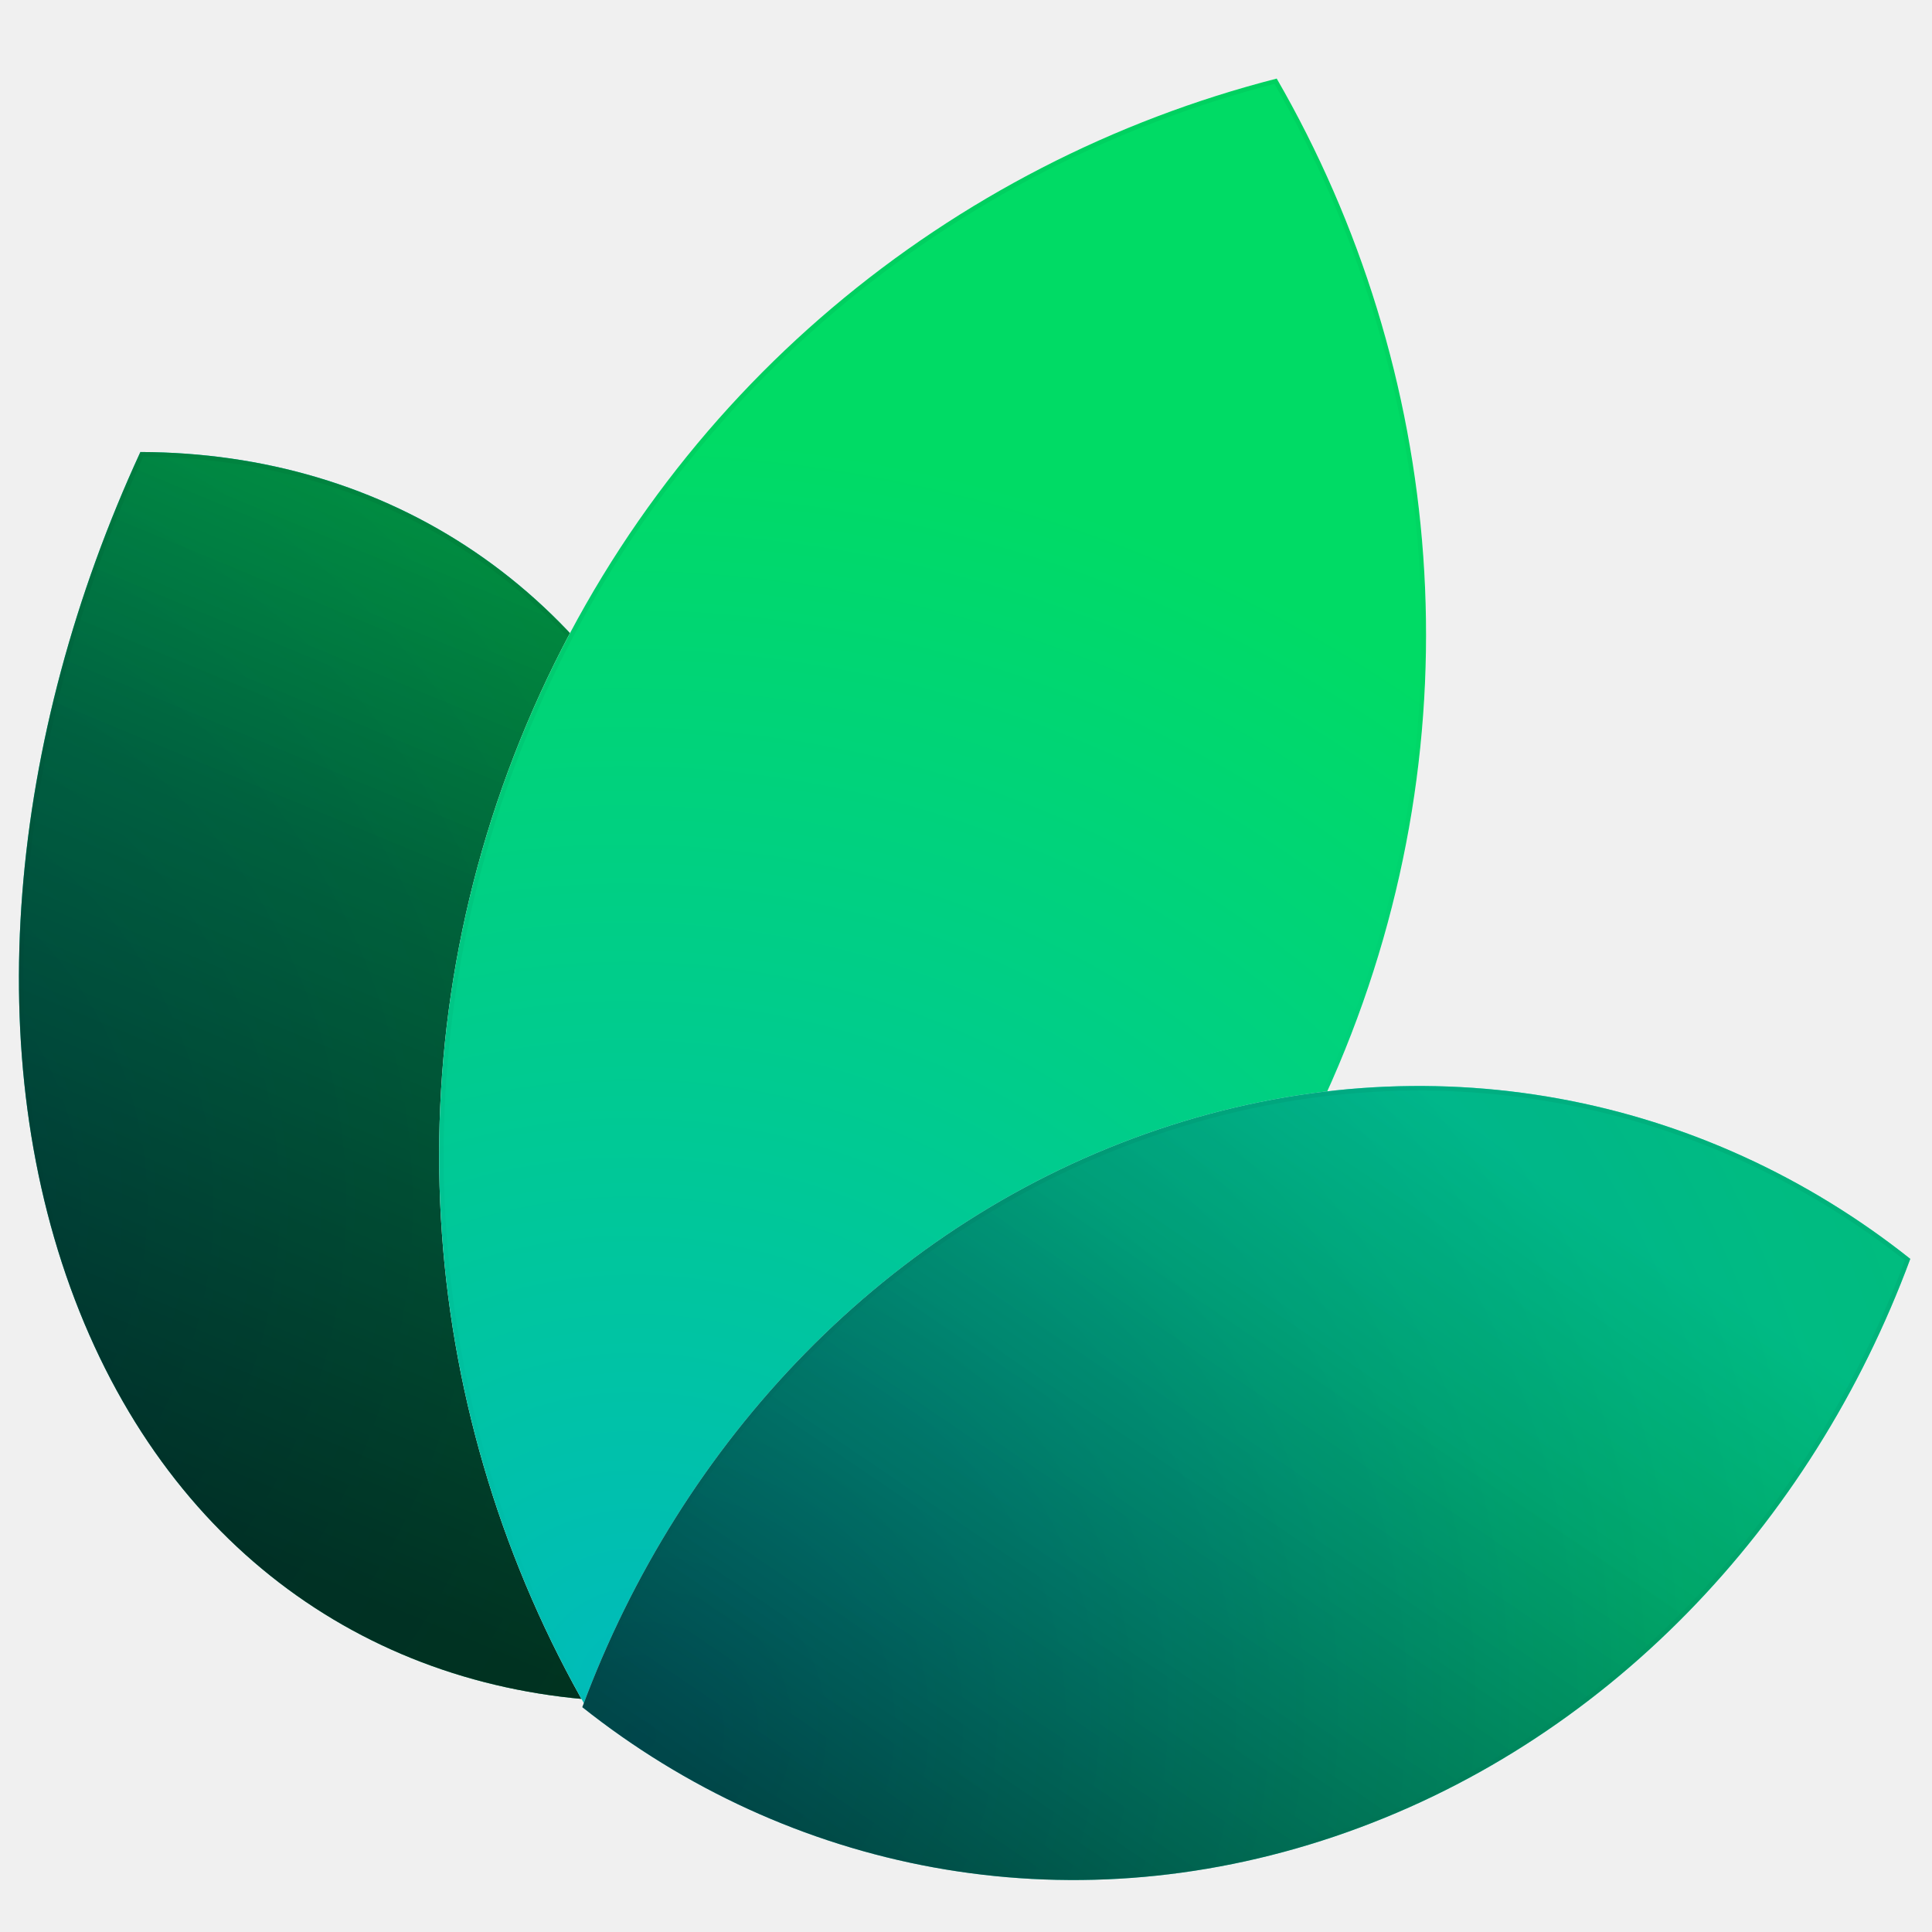
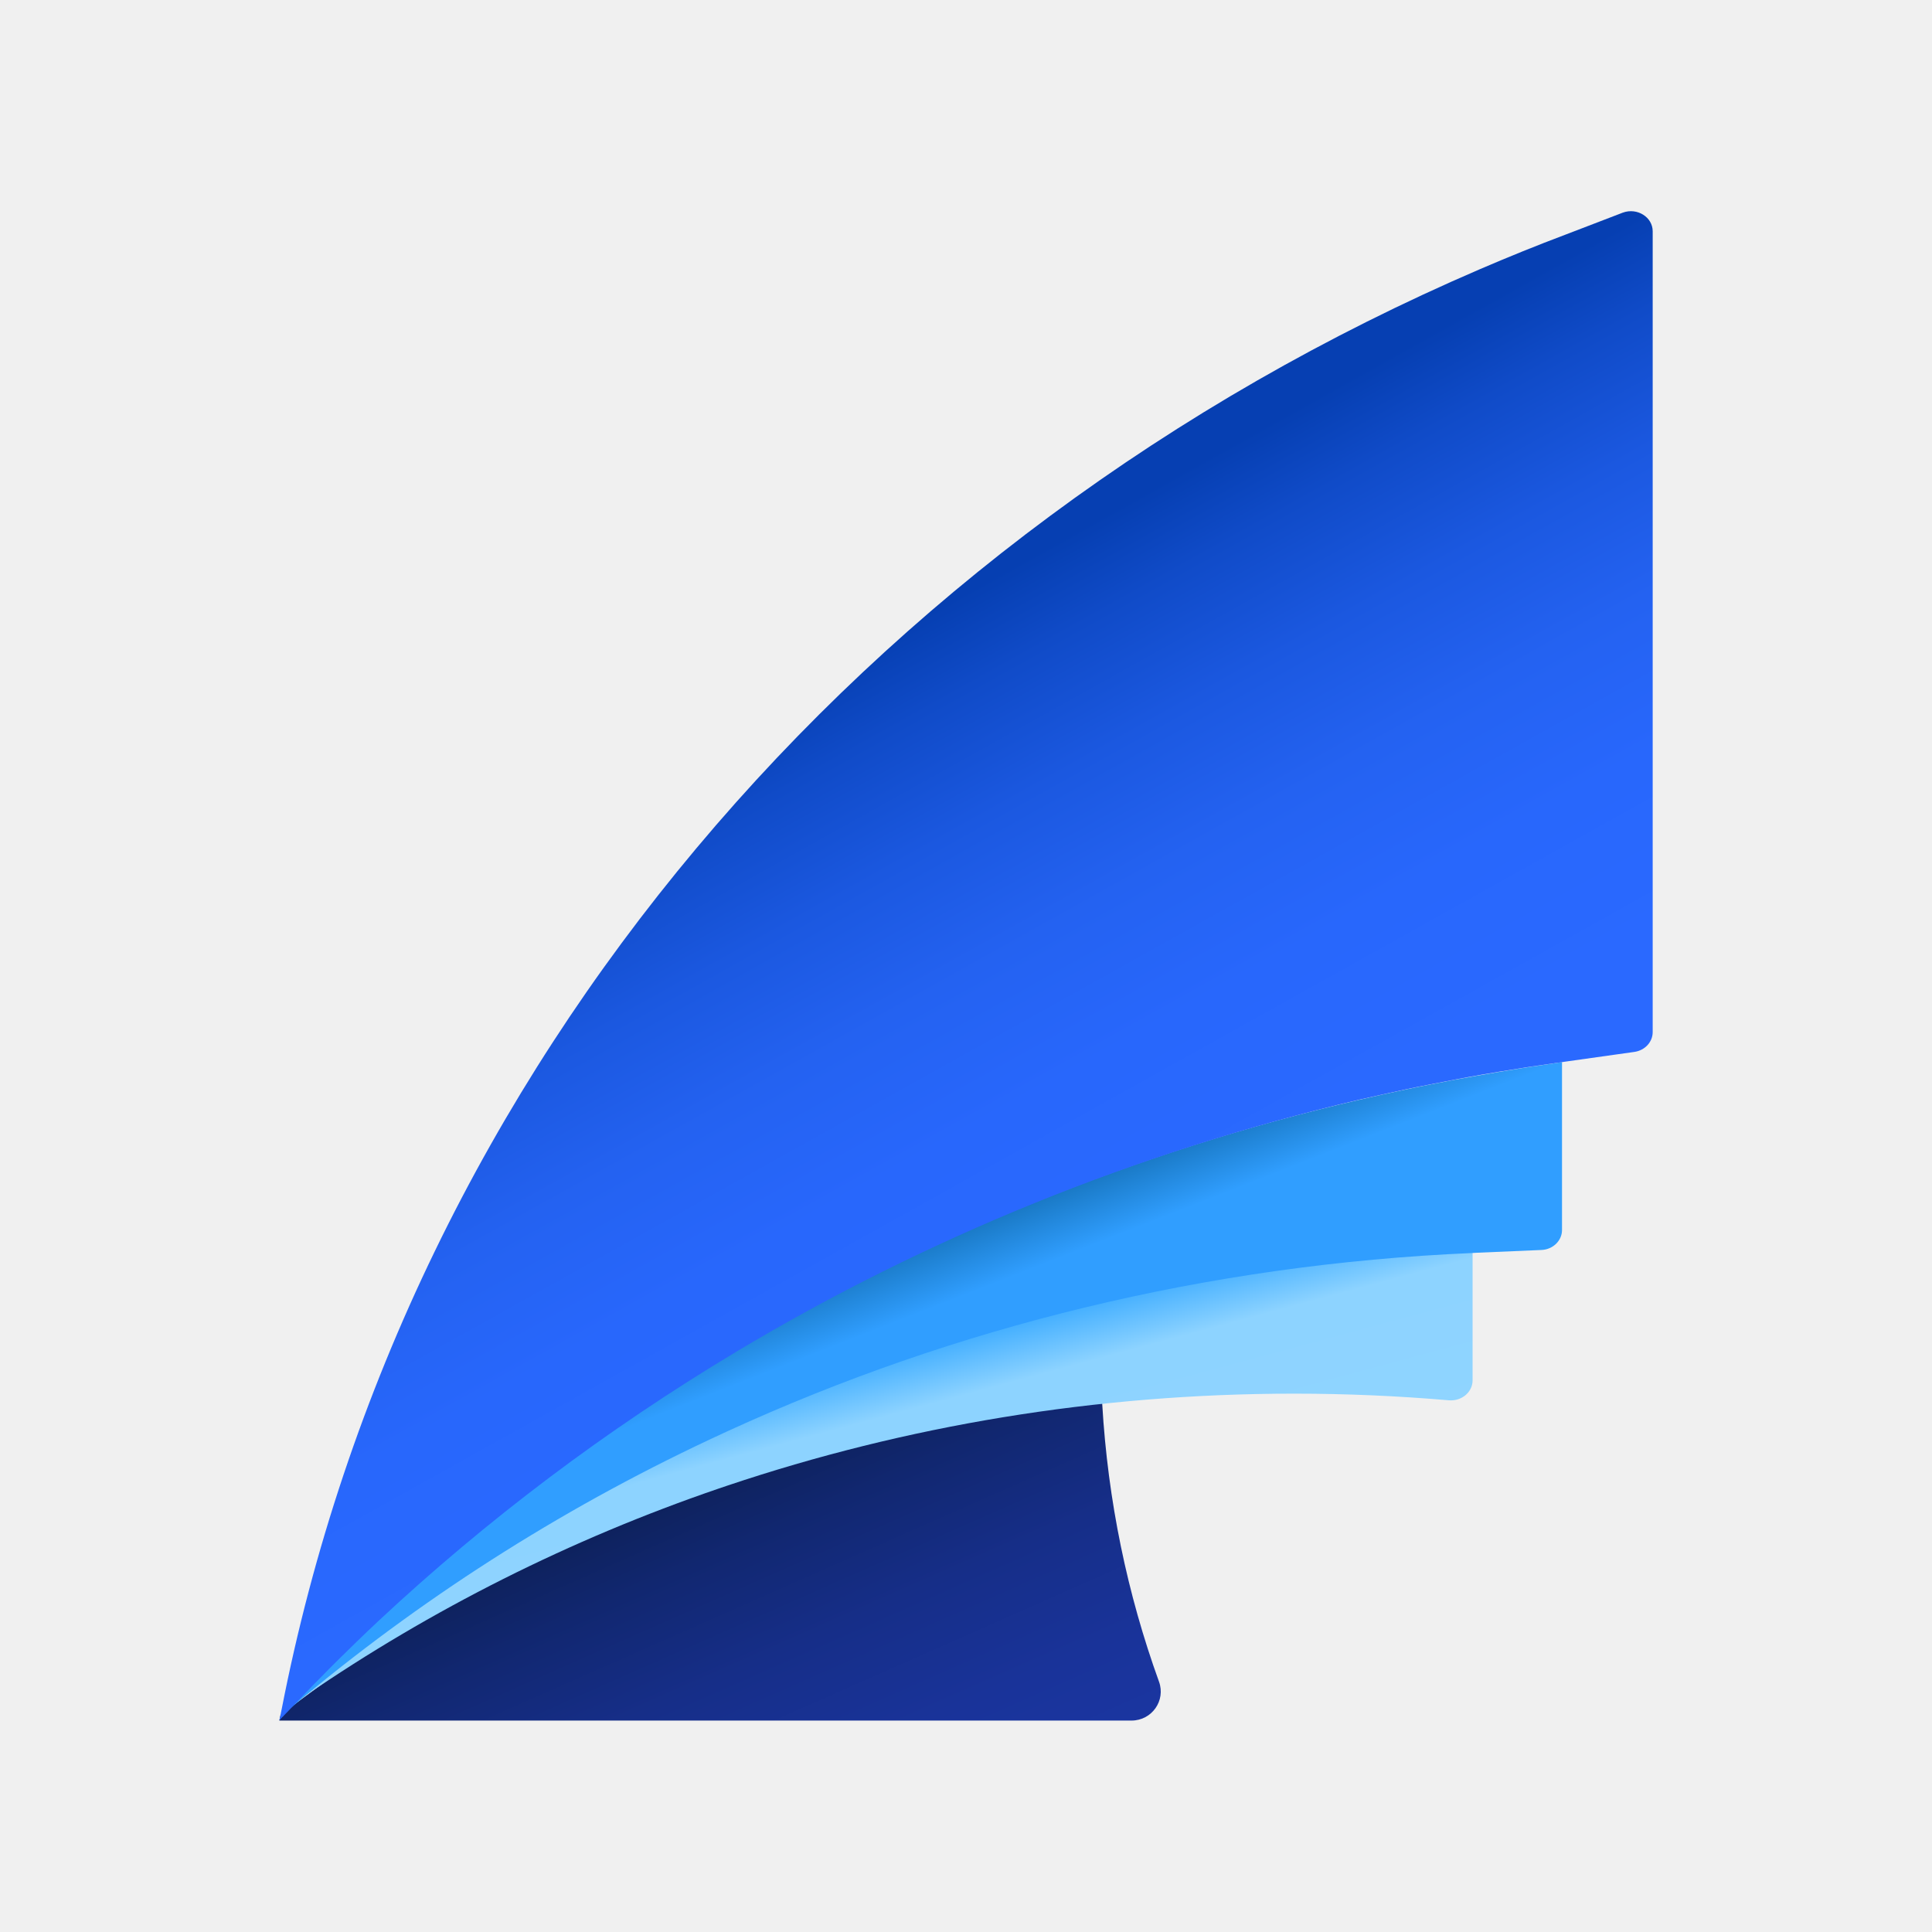
- <svg xmlns="http://www.w3.org/2000/svg" width="24" height="24" viewBox="0 0 24 24" fill="none">
-   <path d="M7.953 21.139C4.896 21.13 2.255 19.458 0.987 16.29C-0.28 13.121 0.109 9.163 1.744 5.615C4.801 5.624 7.442 7.296 8.71 10.465C9.977 13.633 9.588 17.591 7.953 21.139Z" fill="white" />
-   <path d="M7.953 21.139C4.896 21.13 2.255 19.458 0.987 16.29C-0.28 13.121 0.109 9.163 1.744 5.615C4.801 5.624 7.442 7.296 8.71 10.465C9.977 13.633 9.588 17.591 7.953 21.139Z" fill="url(#paint0_radial_101_2703)" />
-   <path d="M7.953 21.139C4.896 21.13 2.255 19.458 0.987 16.29C-0.28 13.121 0.109 9.163 1.744 5.615C4.801 5.624 7.442 7.296 8.71 10.465C9.977 13.633 9.588 17.591 7.953 21.139Z" fill="black" fill-opacity="0.5" style="mix-blend-mode:hard-light" />
-   <path d="M7.953 21.139C4.896 21.13 2.255 19.458 0.987 16.29C-0.28 13.121 0.109 9.163 1.744 5.615C4.801 5.624 7.442 7.296 8.71 10.465C9.977 13.633 9.588 17.591 7.953 21.139Z" fill="url(#paint1_linear_101_2703)" fill-opacity="0.5" style="mix-blend-mode:hard-light" />
-   <path d="M8.684 10.476C9.945 13.63 9.561 17.572 7.935 21.111C4.897 21.096 2.274 19.431 1.013 16.279C-0.248 13.124 0.136 9.182 1.762 5.643C4.8 5.659 7.423 7.324 8.684 10.476Z" stroke="url(#paint2_linear_101_2703)" stroke-opacity="0.05" stroke-width="0.056" />
-   <path d="M7.31 21.257C11.354 20.221 14.884 17.375 16.628 13.236C18.373 9.097 17.945 4.587 15.86 0.976C11.816 2.012 8.287 4.858 6.542 8.998C4.797 13.137 5.225 17.646 7.31 21.257Z" fill="white" />
-   <path d="M7.31 21.257C11.354 20.221 14.884 17.375 16.628 13.236C18.373 9.097 17.945 4.587 15.86 0.976C11.816 2.012 8.287 4.858 6.542 8.998C4.797 13.137 5.225 17.646 7.31 21.257Z" fill="url(#paint3_radial_101_2703)" />
-   <path d="M16.603 13.225C14.864 17.349 11.351 20.187 7.324 21.225C5.253 17.624 4.829 13.132 6.568 9.009C8.306 4.885 11.819 2.047 15.846 1.009C17.918 4.61 18.341 9.101 16.603 13.225Z" stroke="url(#paint4_linear_101_2703)" stroke-opacity="0.05" stroke-width="0.056" />
-   <path d="M7.234 21.207C9.789 23.237 13.21 23.951 16.577 22.814C19.944 21.677 22.506 18.945 23.73 15.638C21.175 13.608 17.754 12.894 14.387 14.031C11.02 15.168 8.458 17.901 7.234 21.207Z" fill="white" />
-   <path d="M7.234 21.207C9.789 23.237 13.21 23.951 16.577 22.814C19.944 21.677 22.506 18.945 23.73 15.638C21.175 13.608 17.754 12.894 14.387 14.031C11.02 15.168 8.458 17.901 7.234 21.207Z" fill="url(#paint5_radial_101_2703)" />
-   <path d="M7.234 21.207C9.789 23.237 13.21 23.951 16.577 22.814C19.944 21.677 22.506 18.945 23.73 15.638C21.175 13.608 17.754 12.894 14.387 14.031C11.02 15.168 8.458 17.901 7.234 21.207Z" fill="black" fill-opacity="0.2" style="mix-blend-mode:hard-light" />
-   <path d="M7.234 21.207C9.789 23.237 13.21 23.951 16.577 22.814C19.944 21.677 22.506 18.945 23.73 15.638C21.175 13.608 17.754 12.894 14.387 14.031C11.02 15.168 8.458 17.901 7.234 21.207Z" fill="url(#paint6_linear_101_2703)" fill-opacity="0.5" style="mix-blend-mode:hard-light" />
-   <path d="M16.568 22.787C13.218 23.918 9.814 23.212 7.267 21.198C8.492 17.907 11.044 15.189 14.396 14.058C17.747 12.927 21.15 13.633 23.697 15.648C22.472 18.938 19.92 21.656 16.568 22.787Z" stroke="url(#paint7_linear_101_2703)" stroke-opacity="0.05" stroke-width="0.056" />
+ <svg xmlns="http://www.w3.org/2000/svg" width="512" height="512" viewBox="0 0 512 512" fill="none">
+   <path d="M307.145 445.651C308.976 450.676 305.248 455.968 299.856 455.968H74.031C74.064 455.902 74.064 455.802 74.064 455.736C74.064 455.702 74.064 455.669 74.098 455.669C74.164 455.436 74.164 455.203 74.231 454.97C74.231 454.937 74.231 454.937 74.264 454.904C74.297 454.77 74.331 454.637 74.331 454.504C74.73 454.204 75.096 453.905 75.496 453.605C76.394 452.94 77.293 452.208 78.225 451.542C78.624 451.242 78.957 450.976 79.356 450.71C80.521 449.844 81.653 449.012 82.818 448.147C144.458 402.716 215.151 368.667 291.669 349.197C291.602 351.56 291.602 353.923 291.602 356.319C291.602 361.611 291.768 366.87 292.101 372.062C293.599 397.757 298.758 422.453 307.145 445.651Z" fill="url(#paint0_linear_3307_43)" />
+   <path d="M390.252 331.524V365.805C390.252 368.934 387.356 371.363 383.995 371.097C370.482 369.932 356.836 369.333 342.99 369.333C290.303 369.333 239.779 377.92 192.884 393.663C192.085 393.929 191.319 394.195 190.521 394.462C151.014 407.975 114.169 426.58 80.853 449.445C80.254 449.811 79.655 450.244 79.089 450.677C79.056 450.677 79.056 450.71 79.023 450.71C78.257 451.243 77.492 451.775 76.759 452.308C75.994 452.807 75.228 453.373 74.463 453.905C74.496 453.672 74.529 453.473 74.596 453.24C76.659 451.476 78.723 449.745 80.82 448.014L80.853 447.981C82.118 446.949 83.383 445.884 84.647 444.919C116.666 419.091 152.212 396.991 190.554 379.318C191.353 378.952 192.151 378.552 192.984 378.22C253.026 350.928 319.725 334.453 390.252 331.524Z" fill="url(#paint1_linear_3307_43)" />
+   <path d="M413.95 281.466V325.965C413.95 328.794 411.554 331.124 408.525 331.257L391.351 331.99C390.952 332.023 390.619 332.023 390.219 332.056C319.693 335.085 252.927 351.726 192.951 379.218C192.519 379.418 192.119 379.618 191.653 379.817C151.381 398.356 114.204 421.82 80.921 449.379C80.888 449.379 80.854 449.412 80.854 449.445C80.322 449.845 79.856 450.277 79.356 450.71C78.857 451.076 78.391 451.509 77.892 451.908H77.859C77.826 451.942 77.792 451.975 77.792 452.008C76.594 452.94 75.396 453.938 74.231 454.97C74.231 454.937 74.231 454.937 74.264 454.904C74.664 454.471 75.096 454.038 75.496 453.606C75.895 453.173 76.328 452.74 76.76 452.308C78.092 450.876 79.456 449.412 80.854 448.014C114.071 413.766 152.146 383.645 193.917 358.55C244.407 328.295 300.422 305.363 360.265 291.451C364.392 290.486 368.552 289.587 372.713 288.689C374.776 288.256 376.873 287.823 378.97 287.424C381.2 286.991 383.396 286.558 385.626 286.126C387.557 285.76 389.421 285.427 391.351 285.094C395.112 284.428 398.84 283.796 402.601 283.197C404.498 282.864 406.362 282.598 408.259 282.331C410.189 282.032 412.053 281.766 413.95 281.466Z" fill="url(#paint2_linear_3307_43)" />
+   <path d="M437.981 61.299V273.511C437.981 276.141 435.917 278.371 433.121 278.77L414.915 281.333C412.686 281.632 410.489 281.965 408.259 282.298C406.362 282.564 404.498 282.831 402.601 283.163C399.139 283.696 395.744 284.262 392.316 284.861C390.086 285.227 387.856 285.693 385.626 286.092C383.396 286.525 381.2 286.958 378.97 287.39C376.873 287.79 374.776 288.222 372.713 288.655C368.552 289.554 364.392 290.486 360.265 291.417C300.888 305.396 245.305 328.195 195.181 358.183C195.081 358.25 194.982 358.283 194.915 358.35C160.667 378.885 128.981 402.782 100.325 429.542C98.394 431.339 96.531 433.136 94.633 434.967C91.272 438.229 87.91 441.524 84.648 444.885C83.717 445.817 82.818 446.716 81.953 447.648C80.954 448.646 80.022 449.645 79.09 450.643C78.924 450.776 78.757 450.943 78.624 451.109C78.525 451.242 78.391 451.376 78.225 451.509C78.125 451.609 77.992 451.742 77.892 451.875H77.859C77.826 451.908 77.792 451.941 77.792 451.975C76.96 452.873 76.128 453.705 75.263 454.604C75.163 454.737 75.03 454.904 74.863 455.003C74.863 455.037 74.83 455.07 74.797 455.07C74.763 455.103 74.73 455.136 74.73 455.136C74.497 455.369 74.264 455.669 74.031 455.935C74.064 455.869 74.064 455.769 74.064 455.702C74.064 455.669 74.064 455.636 74.098 455.636C74.164 455.403 74.164 455.17 74.231 454.937C74.231 454.903 74.231 454.904 74.264 454.87C74.297 454.737 74.331 454.604 74.331 454.471C74.397 454.271 74.397 454.105 74.464 453.872C74.531 453.639 74.531 453.439 74.597 453.206C107.68 283.064 228.797 141.578 392.316 71.284C399.772 68.089 407.294 65.027 414.915 62.164L430.092 56.34C433.887 54.975 437.981 57.538 437.981 61.299Z" fill="url(#paint3_linear_3307_43)" />
  <defs>
-     <radialGradient id="paint0_radial_101_2703" cx="0" cy="0" r="1" gradientUnits="userSpaceOnUse" gradientTransform="translate(-3.00503 15.023) rotate(-10.029) scale(17.9572 17.784)">
-       <stop stop-color="#00B0BB" />
-       <stop offset="1" stop-color="#00DB65" />
-     </radialGradient>
-     <linearGradient id="paint1_linear_101_2703" x1="7.39" y1="4.813" x2="1.63" y2="18.689" gradientUnits="userSpaceOnUse">
-       <stop stop-color="#18E299" />
-       <stop offset="1" />
+     <linearGradient id="paint0_linear_3307_43" x1="150.388" y1="329.216" x2="243.357" y2="539.231" gradientUnits="userSpaceOnUse">
+       <stop offset="0.323" stop-color="#0E225E" />
+       <stop offset="0.399" stop-color="#112770" />
+       <stop offset="0.531" stop-color="#162E88" />
+       <stop offset="0.671" stop-color="#193399" />
+       <stop offset="0.821" stop-color="#1B36A4" />
+       <stop offset="1" stop-color="#1C37A7" />
    </linearGradient>
-     <linearGradient id="paint2_linear_101_2703" x1="7.948" y1="8.016" x2="1.761" y2="18.746" gradientUnits="userSpaceOnUse">
-       <stop />
-       <stop offset="1" stop-opacity="0" />
+     <linearGradient id="paint1_linear_3307_43" x1="214.826" y1="327.771" x2="251.621" y2="464.072" gradientUnits="userSpaceOnUse">
+       <stop offset="0.175" stop-color="#0992FF" />
+       <stop offset="0.362" stop-color="#8DD3FF" />
+       <stop offset="0.663" stop-color="#8FD4FF" />
+       <stop offset="0.825" stop-color="#97D7FF" />
+       <stop offset="0.953" stop-color="#A5DCFF" />
+       <stop offset="1" stop-color="#ACDFFF" />
    </linearGradient>
-     <radialGradient id="paint3_radial_101_2703" cx="0" cy="0" r="1" gradientUnits="userSpaceOnUse" gradientTransform="translate(8.11404 20.8822) rotate(-75.7542) scale(21.6246 23.7772)">
-       <stop stop-color="#00BBBB" />
-       <stop offset="0.713" stop-color="#00DB65" />
-     </radialGradient>
-     <linearGradient id="paint4_linear_101_2703" x1="7.602" y1="5.871" x2="15.556" y2="16.372" gradientUnits="userSpaceOnUse">
-       <stop />
-       <stop offset="1" stop-opacity="0" />
+     <linearGradient id="paint2_linear_3307_43" x1="221.128" y1="309.574" x2="260.893" y2="411.086" gradientUnits="userSpaceOnUse">
+       <stop offset="0.111" stop-color="#04568E" />
+       <stop offset="0.403" stop-color="#309EFF" />
+       <stop offset="0.914" stop-color="#309EFF" />
+       <stop offset="1" stop-color="#309EFF" />
    </linearGradient>
-     <radialGradient id="paint5_radial_101_2703" cx="0" cy="0" r="1" gradientUnits="userSpaceOnUse" gradientTransform="translate(7.84537 21.5181) rotate(-20.3525) scale(18.5603 17.32)">
-       <stop stop-color="#00B0BB" />
-       <stop offset="1" stop-color="#00DB65" />
-     </radialGradient>
-     <linearGradient id="paint6_linear_101_2703" x1="16.808" y1="13.007" x2="10.041" y2="22.994" gradientUnits="userSpaceOnUse">
-       <stop stop-color="#00B1BC" />
-       <stop offset="1" />
-     </linearGradient>
-     <linearGradient id="paint7_linear_101_2703" x1="16.808" y1="13.007" x2="14.169" y2="23.841" gradientUnits="userSpaceOnUse">
-       <stop />
-       <stop offset="1" stop-opacity="0" />
+     <linearGradient id="paint3_linear_3307_43" x1="209.488" y1="174.547" x2="295.212" y2="328.245" gradientUnits="userSpaceOnUse">
+       <stop offset="0.041" stop-color="#063FB2" />
+       <stop offset="0.168" stop-color="#104BC8" />
+       <stop offset="0.351" stop-color="#1B58E0" />
+       <stop offset="0.544" stop-color="#2462F1" />
+       <stop offset="0.752" stop-color="#2867FC" />
+       <stop offset="1" stop-color="#2A69FF" />
    </linearGradient>
  </defs>
</svg>
